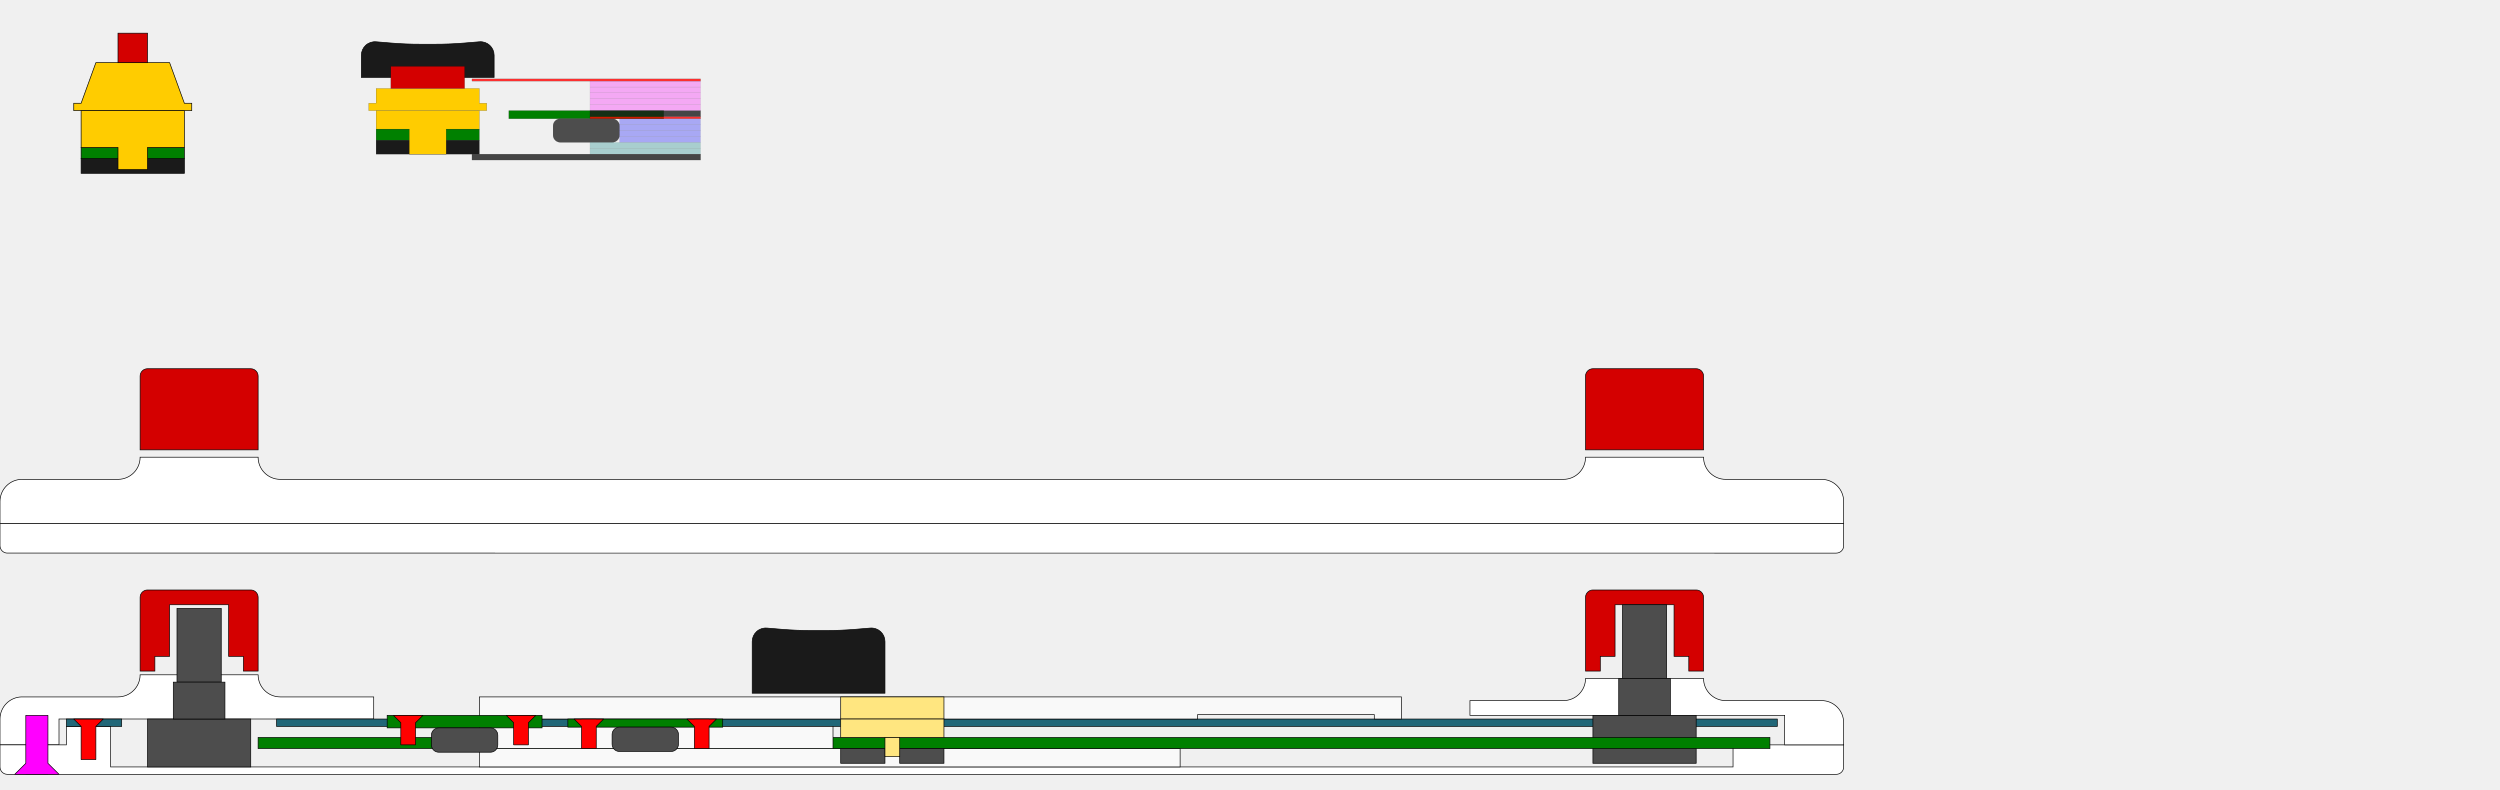
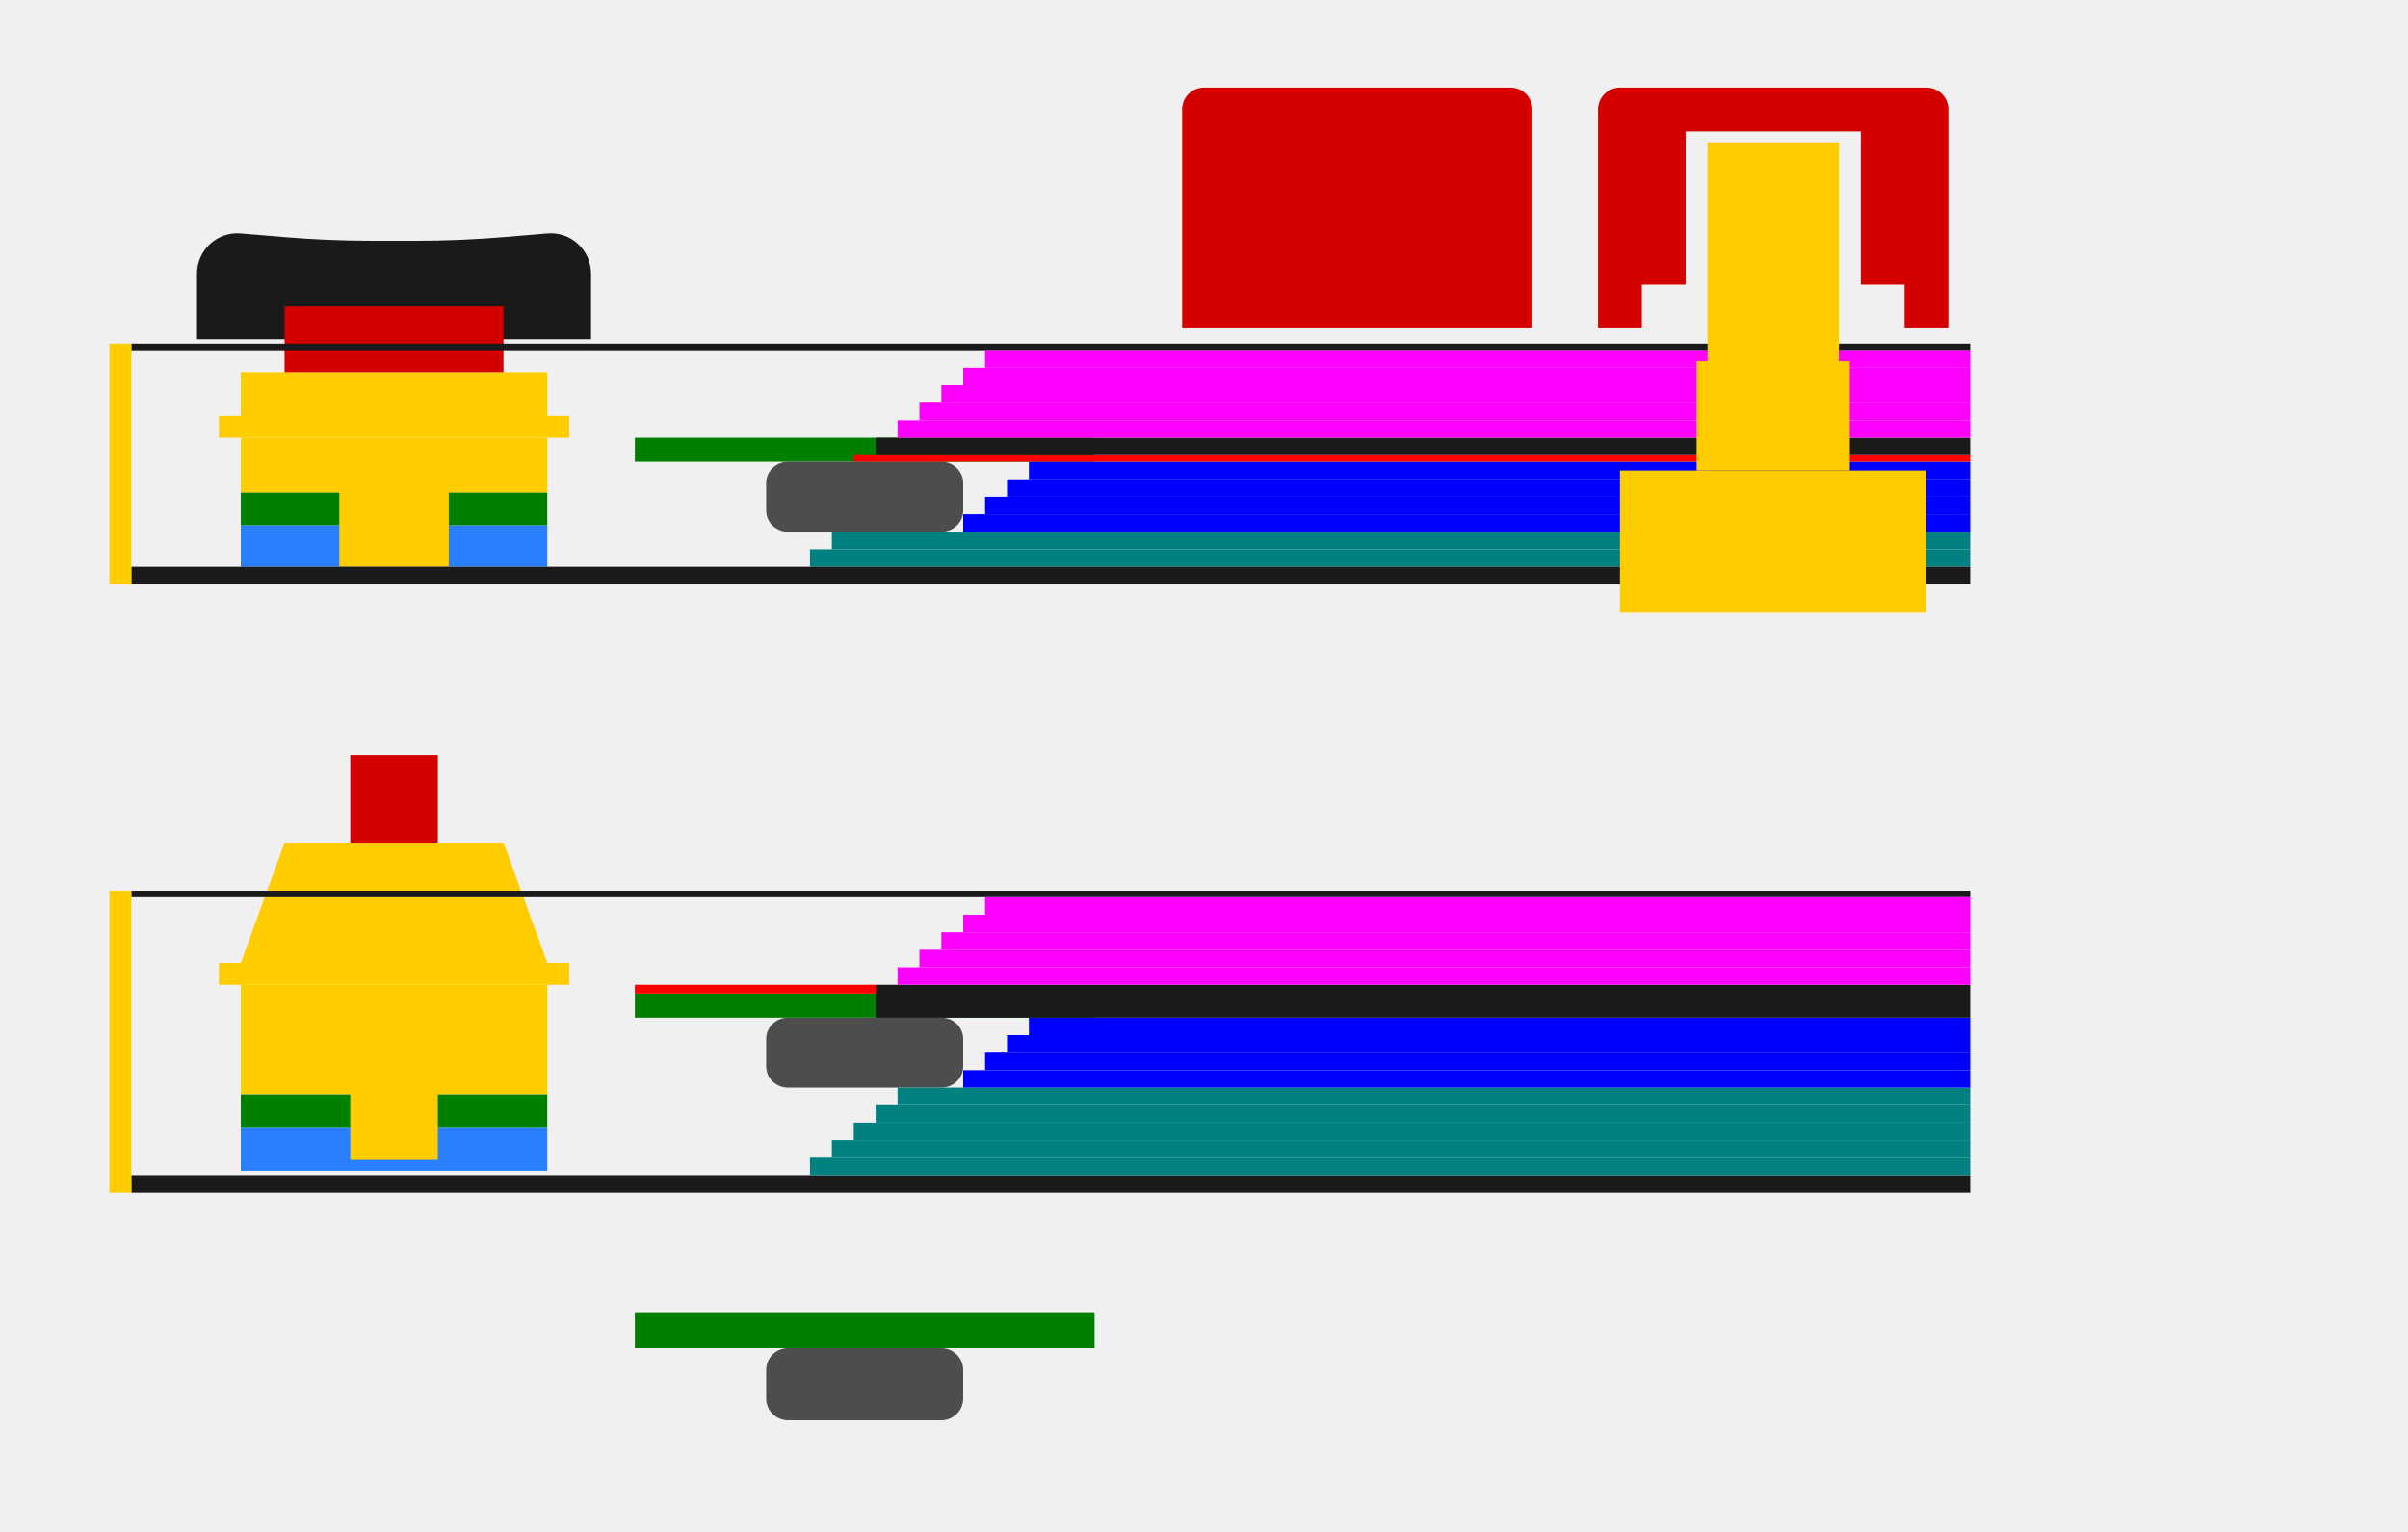
- <svg xmlns="http://www.w3.org/2000/svg" width="339mm" height="107mm" viewBox="0 0 339 107" version="1.1" id="svg1" xml:space="preserve">
+ <svg xmlns="http://www.w3.org/2000/svg" width="110mm" height="70mm" viewBox="0 0 110 70" version="1.1" id="svg1" xml:space="preserve">
  <defs id="defs1">
    <rect x="245.669" y="-188.976" width="585.827" height="75.591" id="rect77" />
    <marker id="Arrow2Sstart" orient="auto" refX="0" refY="0" style="overflow:visible">
      <path d="M 8.72,4.03 -2.21,0.02 8.72,-4 c -1.75,2.37 -1.74,5.62 0,8.03 z" id="Arrow2SstartPath" style="fill:#000000;fill-opacity:1;stroke:none" transform="matrix(0.3,0,0,0.3,-0.69,0)" />
    </marker>
    <marker id="Arrow2Send" orient="auto" refX="0" refY="0" style="overflow:visible">
      <path d="M 8.72,4.03 -2.21,0.02 8.72,-4 c -1.75,2.37 -1.74,5.62 0,8.03 z" id="Arrow2SendPath" style="fill:#000000;fill-opacity:1;stroke:none" transform="matrix(-0.3,0,0,-0.3,0.69,0)" />
    </marker>
    <rect x="245.669" y="-188.976" width="113.386" height="152.913" id="rect79" />
    <rect x="245.669" y="-188.976" width="585.827" height="75.591" id="rect77-3" />
    <rect x="245.669" y="-188.976" width="113.386" height="152.913" id="rect79-2" />
  </defs>
  <g id="layer5" transform="translate(-96.04375,-14.76876)" style="display:inline">
-     <path id="path21" style="display:inline;fill:#008000;stroke:#000000;stroke-width:0.02" d="m 165.044,29.769 h 21 v 1.1 h -21 z" />
-     <path id="path24" style="display:inline;fill:#4d4d4d;stroke:#000000;stroke-width:0.02" d="m 61.5,-16.65 h 7 a 1,1 45 0 1 1,1 l 0,1.3 a 1,1 135 0 1 -1,1 h -7 a 1,1 45 0 1 -1,-1 v -1.3 a 1,1 135 0 1 1,-1 z" transform="matrix(1,0,0,0.9696967,110.5438,47.01463)" />
-     <path id="path339" style="display:inline;opacity:1;fill:#ffffff;stroke:#000000;stroke-width:0.09" d="m 99.089,-30.186 13,-5.2e-5 a 3,3 135 0 0 3,-3 v 0 h 16 a 3,3 45 0 0 3,3 l 174,7.4e-5 a 3,3 135 0 0 3,-3 h 16 a 3,3 45 0 0 3,3 h 13 a 3,3 45 0 1 3,3 v 3 l -250,-2.32e-4 v -3 a 3,3 135 0 1 3,-3 z" transform="translate(-0.04500004,109.9551)" />
-     <path id="path341" style="display:inline;opacity:1;fill:#ffffff;fill-opacity:1;stroke:#000000;stroke-width:0.09" d="M 96.089,-24.186 H 346.089 v 3 a 1,1 135 0 1 -1,1 l -248,-1.52e-4 a 1,1 45 0 1 -1,-1 z" transform="translate(-0.04500004,109.9551)" />
-     <path id="path124" style="display:inline;opacity:1;fill:#d40000;stroke:#000000;stroke-width:0.09" d="m 116.044,-29.856 h 14 a 1,1 45 0 1 1,1 v 10 h -2 v -2 h -2 v -7 h -8 v 7 h -2 l -1e-5,2 h -2 l 0,-10 a 1,1 135 0 1 1,-1 z" transform="translate(0,124.625)" />
-     <path id="path190" style="display:inline;opacity:1;fill:#ffffff;stroke:#000000;stroke-width:0.09" d="m 99.089,-30.686 13,-5.2e-5 a 3,3 135 0 0 3,-3 v 0 h 16 a 3,3 45 0 0 3,3 l 12.675,6.1e-5 v 3 l -42.675,-2.9e-5 v 3.5 l -8,-5.8e-5 v -3.5 a 3,3 135 0 1 3,-3 z" transform="translate(-0.04500004,139.9551)" />
-     <path id="path196" style="display:inline;opacity:1;fill:#ffffff;fill-opacity:1;stroke:#000000;stroke-width:0.09" d="m 96.089,-24.186 h 9 v -2.5 h 6 v 5.5 h 220 v -3 h 15 v 3 a 1,1 135 0 1 -1,1 l -248,-1.52e-4 a 1,1 45 0 1 -1,-1 z" transform="translate(-0.04500004,139.9551)" />
-     <path id="path197" style="display:inline;opacity:1;fill:#d40000;stroke:#000000;stroke-width:0.09" d="m 116.544,-39.731 h 14 a 1,1 45 0 1 1,1 v 10 h -16 l 0,-10 a 1,1 135 0 1 1,-1 z" transform="translate(-0.4999957,104.5)" />
-     <path id="path198" style="display:inline;opacity:1;fill:#d40000;stroke:#000000;stroke-width:0.09" d="m 16.544,-39.731 h 14 a 1,1 45 0 1 1,1 v 10 h -16 v -10 a 1,1 135 0 1 1,-1 z" transform="translate(295.5,104.5)" />
-     <path id="path225" style="display:inline;opacity:1;fill:#d40000;stroke:#000000;stroke-width:0.09" d="m 16.044,-29.856 h 14 a 1,1 45 0 1 1,1 v 10 h -2 v -2 h -2 v -7 h -8 v 7 h -2 l -10e-6,2 h -2 v -10 a 1,1 135 0 1 1,-1 z" transform="translate(296,124.625)" />
-     <path id="path20" style="display:inline;opacity:1;fill:#216778;stroke:#000000;stroke-width:0.09" d="m 133.544,112.269 h 203.5 v 1 H 133.544 Z" />
-     <path id="path69" style="display:inline;opacity:1;fill:#ff00ff;stroke:#000000;stroke-width:0.09;stroke-linejoin:round" d="m 99.544,111.768 v 6.508 l -1.5,1.488 h 1.5 v 0.005 h 3 v -0.005 h 1.5 l -1.5,-1.488 v -6.507 z" />
-     <path id="path71" style="display:inline;opacity:1;fill:#ffffff;stroke:#000000;stroke-width:0.09" d="m 199.089,-30.186 13,-5.2e-5 a 3,3 135 0 0 3,-3 v 0 h 16 a 3,3 45 0 0 3,3 l 12.675,6.1e-5 v 2 l -42.675,-2.9e-5 v 4 l -8,-5.8e-5 v -3 a 3,3 135 0 1 3,-3 z" transform="matrix(-1,0,0,1,542.1325,139.9551)" />
-     <path id="path186" style="display:inline;fill:#4d4d4d;stroke:#000000;stroke-width:0.09" d="m 120.044,97.269 h 6 v 10 h -6 z" />
-     <path id="path187" style="display:inline;fill:#4d4d4d;stroke:#000000;stroke-width:0.09" d="m 116.044,112.269 h 14 v 6.5 h -14 z" />
-     <path id="path188" style="display:inline;fill:#4d4d4d;stroke:#000000;stroke-width:0.09" d="m 119.544,107.268 h 7 v 5 h -7 z" />
-     <path id="path201" style="display:inline;opacity:1;fill:#216778;stroke:#000000;stroke-width:0.09" d="m 105.044,112.269 h 7.5 v 1 h -7.5 z" />
-     <path id="path70" style="display:inline;opacity:1;fill:#ff0000;stroke:#000000;stroke-width:0.09;stroke-linejoin:round" d="m 109.044,117.77 v -4.503 l 1,-0.992 h -1 v -0.005 h -2 v 0.005 h -1 l 1,0.992 v 4.503 z" />
-     <path id="path1" style="display:inline;fill:#f9f9f9;stroke:#000000;stroke-width:0.09" d="m 161.044,116.269 h 95.025 v 2.5 l -95.025,-1e-4 z" />
-     <path id="path8" style="display:inline;fill:#f9f9f9;stroke:#000000;stroke-width:0.09" d="m 161.044,109.269 h 125.025 v 3 l -3.672,-3e-5 v -0.6 l -23.958,-1e-5 v 0.6 l -97.395,-3e-5 z" />
-     <path id="path11" style="display:inline;fill:#4d4d4d;stroke:#000000;stroke-width:0.09" d="m 316.044,96.769 h 6 v 10 h -6 z" />
-     <path id="path22" style="display:inline;fill:#4d4d4d;stroke:#000000;stroke-width:0.09" d="m 312.044,111.769 h 14 v 6.5 h -14 z" />
-     <path id="path23" style="display:inline;fill:#4d4d4d;stroke:#000000;stroke-width:0.09" d="m 315.544,106.768 h 7 v 5 h -7 z" />
-     <path id="path86" style="display:inline;opacity:1;fill:#008000;stroke:#000000;stroke-width:0.09" d="m 131.044,114.769 h 205 v 1.5 H 131.044 Z" />
-     <path id="path101" style="display:inline;fill:#ffe680;stroke:#000000;stroke-width:0.09" d="m 210.044,109.269 h 14 v 3 h -14 z" />
-     <path id="path102" style="display:inline;fill:#ffe680;stroke:#000000;stroke-width:0.09" d="m 210.044,112.269 h 14 v 2.5 h -14 z" />
-     <path id="path106" style="display:inline;fill:#4d4d4d;stroke:#000000;stroke-width:0.09" d="m 210.044,116.269 h 6 v 2 h -6 z" />
-     <path id="path107" style="display:inline;fill:#4d4d4d;stroke:#000000;stroke-width:0.09" d="m 218.044,116.269 h 6 v 2 h -6 z" />
-     <path id="path105" style="display:inline;fill:#ffe680;stroke:#000000;stroke-width:0.09" d="m 216.044,114.769 h 2 v 2.6 h -2 z" />
-     <path id="path101-8" style="display:inline;fill:#ffcc00;stroke:#000000;stroke-width:0.02" d="m 147.044,26.769 v 2 h -1 v 1 h 16 v -1 h -1 v -2 z" />
-     <path id="path107-7" style="display:inline;fill:#1a1a1a;stroke:#000000;stroke-width:0.02" d="m 147.044,33.769 h 14 v 1.9 h -14 z" />
-     <path id="path2" style="display:inline;fill:#1a1a1a;stroke:#000000;stroke-width:0.09" d="m 150.037,-8.065 2.014,0.168 a 48.083,48.083 2.382 0 0 3.993,0.166 l 2,0 a 48.083,48.083 177.618 0 0 3.993,-0.166 l 2.014,-0.168 a 1.84,1.84 42.618 0 1 1.993,1.834 v 3 h -18 v -3 a 1.84,1.84 137.382 0 1 1.993,-1.834 z" transform="translate(-3.000125,28.49971)" />
-     <path id="path238" style="display:inline;fill:#1a1a1a;stroke:#000000;stroke-width:0.09" d="m 150.037,-12.065 2.014,0.168 a 48.083,48.083 2.382 0 0 3.993,0.166 h 2 a 48.083,48.083 177.618 0 0 3.993,-0.166 l 2.014,-0.168 a 1.84,1.84 42.618 0 1 1.993,1.834 v 7 h -18 v -7 a 1.84,1.84 137.382 0 1 1.993,-1.834 z" transform="translate(50,112)" />
-     <path id="path3" style="display:inline;fill:#f9f9f9;stroke:#000000;stroke-width:0.09" d="m 161.044,113.269 h 47.955 v 3 l -47.955,-1.2e-4 z" />
-     <g id="g208" transform="translate(-112,110.5)">
-       <path id="path202" style="display:inline;opacity:1;fill:#008000;stroke:#000000;stroke-width:0.09" d="m 260.544,1.269 h 21 v 1.7 h -21 z" />
-       <path id="path203" style="display:inline;fill:#4d4d4d;stroke:#000000;stroke-width:0.09" d="m 61.5,-16.65 h 7 a 1,1 45 0 1 1,1 l 0,1.3 a 1,1 135 0 1 -1,1 h -7 a 1,1 45 0 1 -1,-1 v -1.3 a 1,1 135 0 1 1,-1 z" transform="matrix(1,0,0,1.000001,206.0437,19.61923)" />
-       <path id="path204" style="display:inline;opacity:1;fill:#ff0000;stroke:#000000;stroke-width:0.09;stroke-linejoin:round" d="m 264.394,5.269 v -3.003 l 1,-0.992 h -1 v -0.005 h -2 v 0.005 h -1 l 1,0.992 v 3.003 z" />
-       <path id="path205" style="display:inline;opacity:1;fill:#ff0000;stroke:#000000;stroke-width:0.09;stroke-linejoin:round" d="m 279.694,5.269 v -3.003 l 1,-0.992 h -1 v -0.005 h -2 v 0.005 h -1 l 1,0.992 v 3.003 z" />
-     </g>
-     <path id="path77" style="display:inline;fill:#008000;stroke:#000000;stroke-width:0.09" d="m 173.044,112.269 h 21 v 1.1 h -21 z" />
-     <path id="path78" style="display:inline;fill:#4d4d4d;stroke:#000000;stroke-width:0.09" d="m 61.5,-16.65 h 7 a 1,1 45 0 1 1,1 l 0,1.3 a 1,1 135 0 1 -1,1 h -7 a 1,1 45 0 1 -1,-1 v -1.3 a 1,1 135 0 1 1,-1 z" transform="matrix(1,0,0,1.000001,118.5437,130.0192)" />
-     <path id="path160" style="display:inline;fill:#ff0000;stroke:#000000;stroke-width:0.09;stroke-linejoin:round" d="m 176.894,116.269 v -3.003 l 1,-0.992 h -1 v -0.005 h -2 v 0.005 h -1 l 1,0.992 v 3.003 z" />
-     <path id="path161" style="display:inline;fill:#ff0000;stroke:#000000;stroke-width:0.09;stroke-linejoin:round" d="m 192.194,116.269 v -3.003 l 1,-0.992 h -1 v -0.005 h -2 v 0.005 h -1 l 1,0.992 v 3.003 z" />
-     <path id="path5" style="display:inline;fill:#ffcc00;stroke:#000000;stroke-width:0.09" d="m 109.044,23.269 -2,5.5 h -1 v 1 h 16 v -1 h -1 l -2,-5.5 z" />
-     <path id="path9" style="display:inline;fill:#1a1a1a;stroke:#000000;stroke-width:0.09" d="m 107.044,36.269 h 14 v 2 h -14 z" />
-     <path id="path13" style="display:inline;fill:#008000;stroke:#000000;stroke-width:0.09" d="m 107.044,34.769 h 14 v 1.5 h -14 z" />
-     <path id="path14" style="display:inline;fill:#008000;stroke:#000000;stroke-width:0.02" d="m 147.044,32.269 h 14 v 1.5 h -14 z" />
-     <path id="path15" style="display:inline;fill:#d40000;stroke:#000000;stroke-width:0.09" d="m 112.044,19.269 h 4 v 4 h -4 z" />
-     <path id="path6" style="display:inline;fill:#ffcc00;stroke:#000000;stroke-width:0.09" d="m 107.044,29.769 v 5 h 5 l -1.1e-4,3 h 4 l -1.3e-4,-3 h 5 v -5 z" />
-     <path id="path102-7" style="display:inline;fill:#ffcc00;stroke:#000000;stroke-width:0.02" d="m 147.044,29.769 v 2.5 h 4.5 v 3.401 h 5 v -3.401 h 4.5 v -2.5 z" />
-     <path id="path16" style="display:inline;fill:#d40000;stroke:#000000;stroke-width:0.02" d="m 149.044,23.769 h 10 v 3 h -10 z" />
-     <path id="path63" style="display:inline;opacity:0.3;fill:#008080;stroke:#000000;stroke-width:0.02" d="m 176.044,34.869 h 15 v 0.8 h -15 z" />
-     <path id="path65" style="display:inline;opacity:0.8;fill:#1a1a1a;stroke:#000000;stroke-width:0.02" d="m 160.044,35.669 h 31 v 0.8 h -31 z" />
-     <path id="path66" style="display:inline;opacity:0.3;fill:#008080;stroke:#000000;stroke-width:0.02" d="m 176.044,34.069 h 15 v 0.8 h -15 z" />
-     <path id="path68" style="display:inline;opacity:0.3;fill:#0000ff;stroke:#000000;stroke-width:0.02" d="m 180.044,33.269 h 11 v 0.8 h -11 z" />
-     <path id="path72" style="display:inline;opacity:0.3;fill:#0000ff;stroke:#000000;stroke-width:0.02" d="m 180.044,32.469 h 11 v 0.8 h -11 z" />
-     <path id="path73" style="display:inline;opacity:0.3;fill:#0000ff;stroke:#000000;stroke-width:0.02" d="m 180.044,31.669 h 11 v 0.8 h -11 z" />
-     <path id="path74" style="display:inline;opacity:0.3;fill:#0000ff;stroke:#000000;stroke-width:0.02" d="m 180.044,30.869 h 11 v 0.8 h -11 z" />
-     <path id="path75" style="display:inline;opacity:0.8;fill:#ff0000;stroke:#000000;stroke-width:0.02" d="m 176.044,30.569 h 15 v 0.3 h -15 z" />
-     <path id="path76" style="display:inline;fill:#1a1a1a;stroke:#000000;stroke-width:0.02;opacity:0.8" d="m 176.044,29.769 h 15 v 0.8 h -15 z" />
-     <path id="path79" style="display:inline;opacity:0.3;fill:#ff00ff;stroke:#000000;stroke-width:0.02" d="m 176.044,28.969 h 15 v 0.8 h -15 z" />
-     <path id="path80" style="display:inline;opacity:0.3;fill:#ff00ff;stroke:#000000;stroke-width:0.02" d="m 176.044,28.169 h 15 v 0.8 h -15 z" />
-     <path id="path81" style="display:inline;opacity:0.3;fill:#ff00ff;stroke:#000000;stroke-width:0.02" d="m 176.044,27.369 h 15 v 0.8 h -15 z" />
-     <path id="path82" style="display:inline;opacity:0.8;fill:#ff0000;stroke:#000000;stroke-width:0.02" d="m 160.044,25.469 h 31 v 0.3 h -31 z" />
-     <path id="path83" style="display:inline;opacity:0.3;fill:#ff00ff;stroke:#000000;stroke-width:0.02" d="m 176.044,26.569 h 15 v 0.8 h -15 z" />
-     <path id="path84" style="display:inline;opacity:0.3;fill:#ff00ff;stroke:#000000;stroke-width:0.02" d="m 176.044,25.769 h 15 v 0.8 h -15 z" />
+     <path id="path21" style="display:inline;opacity:1;fill:#008000;stroke:#000000;stroke-width:0;stroke-dasharray:none" d="m 125.044,34.769 h 21 v 1.1 h -21 z" />
+     <path id="path24" style="display:inline;opacity:1;fill:#4d4d4d;stroke:#000000;stroke-width:0;stroke-dasharray:none" d="m 61.5,-16.65 h 7 a 1,1 45 0 1 1,1 l 0,1.3 a 1,1 135 0 1 -1,1 h -7 a 1,1 45 0 1 -1,-1 v -1.3 a 1,1 135 0 1 1,-1 z" transform="matrix(1,0,0,0.9696967,70.54375,52.01463)" />
+     <path id="path197" style="display:inline;opacity:1;fill:#d40000;stroke:#000000;stroke-width:0;stroke-dasharray:none" d="m 116.544,-39.731 h 14 a 1,1 45 0 1 1,1 v 10 h -16 l 0,-10 a 1,1 135 0 1 1,-1 z" transform="translate(34.50001,58.5)" />
+     <path id="path101-8" style="display:inline;fill:#ffcc00;stroke:#000000;stroke-width:0;stroke-dasharray:none" d="m 107.044,31.769 v 2 h -1 v 1 h 16 v -1 h -1 v -2 z" />
+     <path id="path107-7" style="display:inline;fill:#2a7fff;stroke:#000000;stroke-width:0;stroke-dasharray:none" d="m 107.044,38.769 h 14 v 1.9 h -14 z" />
+     <path id="path2" style="display:inline;fill:#1a1a1a;stroke:#000000;stroke-width:0;stroke-dasharray:none" d="m 150.037,-8.065 2.014,0.168 a 48.083,48.083 2.382 0 0 3.993,0.166 l 2,0 a 48.083,48.083 177.618 0 0 3.993,-0.166 l 2.014,-0.168 a 1.84,1.84 42.618 0 1 1.993,1.834 v 3 h -18 v -3 a 1.84,1.84 137.382 0 1 1.993,-1.834 z" transform="translate(-43.00012,33.49971)" />
+     <path id="path202" style="display:inline;fill:#008000;stroke:#000000;stroke-width:0;stroke-dasharray:none" d="m 125.044,74.769 h 21 v 1.6 h -21 z" />
+     <path id="path203" style="display:inline;fill:#4d4d4d;stroke:#000000;stroke-width:0;stroke-dasharray:none" d="m 61.5,-16.65 h 7 a 1,1 45 0 1 1,1 l 0,1.3 a 1,1 135 0 1 -1,1 h -7 a 1,1 45 0 1 -1,-1 v -1.3 a 1,1 135 0 1 1,-1 z" transform="matrix(1,0,0,1.000001,70.54374,93.01923)" />
+     <path id="path5" style="display:inline;fill:#ffcc00;stroke:#000000;stroke-width:0;stroke-dasharray:none" d="m 109.044,53.269 -2,5.5 h -1 v 1 h 16 v -1 h -1 l -2,-5.5 z" />
+     <path id="path9" style="display:inline;fill:#2a7fff;stroke:#000000;stroke-width:0;stroke-dasharray:none" d="m 107.044,66.269 h 14 v 2 h -14 z" />
+     <path id="path13" style="display:inline;fill:#008000;stroke:#000000;stroke-width:0;stroke-dasharray:none" d="m 107.044,64.769 h 14 v 1.5 h -14 z" />
+     <path id="path14" style="display:inline;fill:#008000;stroke:#000000;stroke-width:0;stroke-dasharray:none" d="m 107.044,37.269 h 14 v 1.5 h -14 z" />
+     <path id="path15" style="display:inline;fill:#d40000;stroke:#000000;stroke-width:0;stroke-dasharray:none" d="m 112.044,49.269 h 4 v 4 h -4 z" />
+     <path id="path6" style="display:inline;fill:#ffcc00;stroke:#000000;stroke-width:0;stroke-dasharray:none" d="m 107.044,59.769 v 5 h 5 l -1.1e-4,3 h 4 l -1.3e-4,-3 h 5 v -5 z" />
+     <path id="path102-7" style="display:inline;fill:#ffcc00;stroke:#000000;stroke-width:0;stroke-dasharray:none" d="m 107.044,34.769 v 2.5 h 4.5 v 3.401 h 5 v -3.401 h 4.5 v -2.5 z" />
+     <path id="path16" style="display:inline;fill:#d40000;stroke:#000000;stroke-width:0;stroke-dasharray:none" d="m 109.044,28.769 h 10 v 3 h -10 z" />
+     <path id="path63" style="display:inline;opacity:1;fill:#008080;stroke:#000000;stroke-width:0;stroke-dasharray:none" d="m 133.044,39.869 h 53 v 0.8 h -53 z" />
+     <path id="path65" style="display:inline;opacity:1;fill:#1a1a1a;stroke:#000000;stroke-width:0;stroke-dasharray:none" d="m 102.044,40.669 h 84 v 0.8 h -84 z" />
+     <path id="path66" style="display:inline;opacity:1;fill:#008080;stroke:#000000;stroke-width:0;stroke-dasharray:none" d="m 134.044,39.069 h 52 v 0.8 h -52 z" />
+     <path id="path68" style="display:inline;opacity:1;fill:#0000ff;stroke:#000000;stroke-width:0;stroke-dasharray:none" d="m 140.044,38.269 h 46 v 0.8 h -46 z" />
+     <path id="path72" style="display:inline;opacity:1;fill:#0000ff;stroke:#000000;stroke-width:0;stroke-dasharray:none" d="m 141.044,37.469 h 45 v 0.8 h -45 z" />
+     <path id="path73" style="display:inline;opacity:1;fill:#0000ff;stroke:#000000;stroke-width:0;stroke-dasharray:none" d="m 142.044,36.669 h 44 v 0.8 h -44 z" />
+     <path id="path74" style="display:inline;opacity:1;fill:#0000ff;stroke:#000000;stroke-width:0;stroke-dasharray:none" d="m 143.044,35.869 h 43 v 0.8 h -43 z" />
+     <path id="path75" style="display:inline;opacity:1;fill:#ff0000;stroke:#000000;stroke-width:0;stroke-dasharray:none" d="m 135.044,35.569 h 51 v 0.3 h -51 z" />
+     <path id="path76" style="display:inline;opacity:1;fill:#1a1a1a;stroke:#000000;stroke-width:0;stroke-dasharray:none" d="m 136.044,34.769 h 50 v 0.8 h -50 z" />
+     <path id="path79" style="display:inline;opacity:1;fill:#ff00ff;stroke:#000000;stroke-width:0;stroke-dasharray:none" d="m 137.044,33.969 h 49 v 0.8 h -49 z" />
+     <path id="path80" style="display:inline;opacity:1;fill:#ff00ff;stroke:#000000;stroke-width:0;stroke-dasharray:none" d="m 138.044,33.169 h 48 v 0.8 h -48 z" />
+     <path id="path81" style="display:inline;opacity:1;fill:#ff00ff;stroke:#000000;stroke-width:0;stroke-dasharray:none" d="m 139.044,32.369 h 47 v 0.8 h -47 z" />
+     <path id="path82" style="display:inline;opacity:1;fill:#1a1a1a;stroke:#000000;stroke-width:0;stroke-dasharray:none" d="m 102.044,30.469 h 84 v 0.3 h -84 z" />
+     <path id="path83" style="display:inline;opacity:1;fill:#ff00ff;stroke:#000000;stroke-width:0;stroke-dasharray:none" d="m 140.044,31.569 h 46 v 0.8 h -46 z" />
+     <path id="path84" style="display:inline;opacity:1;fill:#ff00ff;stroke:#000000;stroke-width:0;stroke-dasharray:none" d="m 141.044,30.769 h 45 v 0.8 h -45 z" />
+     <path id="path4" style="display:inline;opacity:1;fill:#008000;stroke:#000000;stroke-width:0;stroke-dasharray:none" d="m 125.044,60.169 h 21 v 1.1 h -21 z" />
+     <path id="path7" style="display:inline;opacity:1;fill:#4d4d4d;stroke:#000000;stroke-width:0;stroke-dasharray:none" d="m 61.5,-16.65 h 7 a 1,1 45 0 1 1,1 l 0,1.3 a 1,1 135 0 1 -1,1 h -7 a 1,1 45 0 1 -1,-1 v -1.3 a 1,1 135 0 1 1,-1 z" transform="matrix(1,0,0,0.9696967,70.54375,77.41463)" />
+     <path id="path10" style="display:inline;opacity:1;fill:#008080;stroke:#000000;stroke-width:0;stroke-dasharray:none" d="m 136.044,65.269 h 50 v 0.8 h -50 z" />
+     <path id="path12" style="display:inline;opacity:1;fill:#1a1a1a;stroke:#000000;stroke-width:0;stroke-dasharray:none" d="m 102.044,68.469 h 84 v 0.8 h -84 z" />
+     <path id="path17" style="display:inline;opacity:1;fill:#008080;stroke:#000000;stroke-width:0;stroke-dasharray:none" d="m 137.044,64.469 h 49 v 0.8 h -49 z" />
+     <path id="path18" style="display:inline;opacity:1;fill:#0000ff;stroke:#000000;stroke-width:0;stroke-dasharray:none" d="m 140.044,63.669 h 46 v 0.8 h -46 z" />
+     <path id="path19" style="display:inline;opacity:1;fill:#0000ff;stroke:#000000;stroke-width:0;stroke-dasharray:none" d="m 141.044,62.869 h 45 v 0.8 h -45 z" />
+     <path id="path25" style="display:inline;opacity:1;fill:#0000ff;stroke:#000000;stroke-width:0;stroke-dasharray:none" d="m 142.044,62.069 h 44 v 0.8 h -44 z" />
+     <path id="path26" style="display:inline;opacity:1;fill:#0000ff;stroke:#000000;stroke-width:0;stroke-dasharray:none" d="m 143.044,61.269 h 43 v 0.8 h -43 z" />
+     <path id="path28" style="display:inline;opacity:1;fill:#1a1a1a;stroke:#000000;stroke-width:0;stroke-dasharray:none" d="m 136.044,59.769 h 50 v 1.5 h -50 z" />
+     <path id="path29" style="display:inline;opacity:1;fill:#ff00ff;stroke:#000000;stroke-width:0;stroke-dasharray:none" d="m 137.044,58.969 h 49 v 0.8 h -49 z" />
+     <path id="path30" style="display:inline;opacity:1;fill:#ff00ff;stroke:#000000;stroke-width:0;stroke-dasharray:none" d="m 138.044,58.169 h 48 v 0.8 h -48 z" />
+     <path id="path31" style="display:inline;opacity:1;fill:#ff00ff;stroke:#000000;stroke-width:0;stroke-dasharray:none" d="m 139.044,57.369 h 47 v 0.8 h -47 z" />
+     <path id="path32" style="display:inline;opacity:1;fill:#1a1a1a;stroke:#000000;stroke-width:0;stroke-dasharray:none" d="m 102.044,55.469 h 84 v 0.3 h -84 z" />
+     <path id="path33" style="display:inline;opacity:1;fill:#ff00ff;stroke:#000000;stroke-width:0;stroke-dasharray:none" d="m 140.044,56.569 h 46 v 0.8 h -46 z" />
+     <path id="path34" style="display:inline;opacity:1;fill:#ff00ff;stroke:#000000;stroke-width:0;stroke-dasharray:none" d="m 141.044,55.769 h 45 v 0.8 h -45 z" />
+     <path id="path64" style="display:inline;opacity:1;fill:#ffcc00;stroke:#000000;stroke-width:0;stroke-dasharray:none" d="m 101.044,30.469 h 1 v 11 h -1 z" />
+     <path id="path67" style="display:inline;opacity:1;fill:#ffcc00;stroke:#000000;stroke-width:0;stroke-dasharray:none" d="m 101.044,55.469 h 1 v 13.8 h -1 z" />
+     <path id="path85" style="display:inline;opacity:1;fill:#008080;stroke:#000000;stroke-width:0;stroke-dasharray:none" d="m 135.044,66.069 h 51 v 0.8 h -51 z" />
+     <path id="path87" style="display:inline;opacity:1;fill:#008080;stroke:#000000;stroke-width:0;stroke-dasharray:none" d="m 134.044,66.869 h 52 v 0.8 h -52 z" />
+     <path id="path88" style="display:inline;opacity:1;fill:#008080;stroke:#000000;stroke-width:0;stroke-dasharray:none" d="m 133.044,67.669 h 53 v 0.8 h -53 z" />
+     <path id="path90" style="display:inline;opacity:1;fill:#ff0000;stroke:#000000;stroke-width:0;stroke-dasharray:none" d="m 125.044,59.769 h 11 v 0.4 h -11 z" />
+     <path id="path124" style="display:inline;opacity:1;fill:#d40000;stroke:#000000;stroke-width:0;stroke-dasharray:none" d="m 116.044,-29.856 h 14 a 1,1 45 0 1 1,1 v 10 h -2 v -2 h -2 v -7 h -8 v 7 h -2 l -1e-5,2 h -2 l 0,-10 a 1,1 135 0 1 1,-1 z" transform="translate(54,48.625)" />
+     <path id="path186" style="display:inline;fill:#ffcc00;stroke:#000000;stroke-width:0;stroke-dasharray:none" d="m 174.044,21.269 h 6 V 31.269 h -6 z" />
+     <path id="path187" style="display:inline;fill:#ffcc00;stroke:#000000;stroke-width:0;stroke-dasharray:none" d="m 170.044,36.269 h 14 v 6.5 h -14 z" />
+     <path id="path188" style="display:inline;fill:#ffcc00;stroke:#000000;stroke-width:0;stroke-dasharray:none" d="m 173.544,31.268 h 7 v 5 h -7 z" />
  </g>
  <g id="layer12" style="display:inline" />
</svg>
